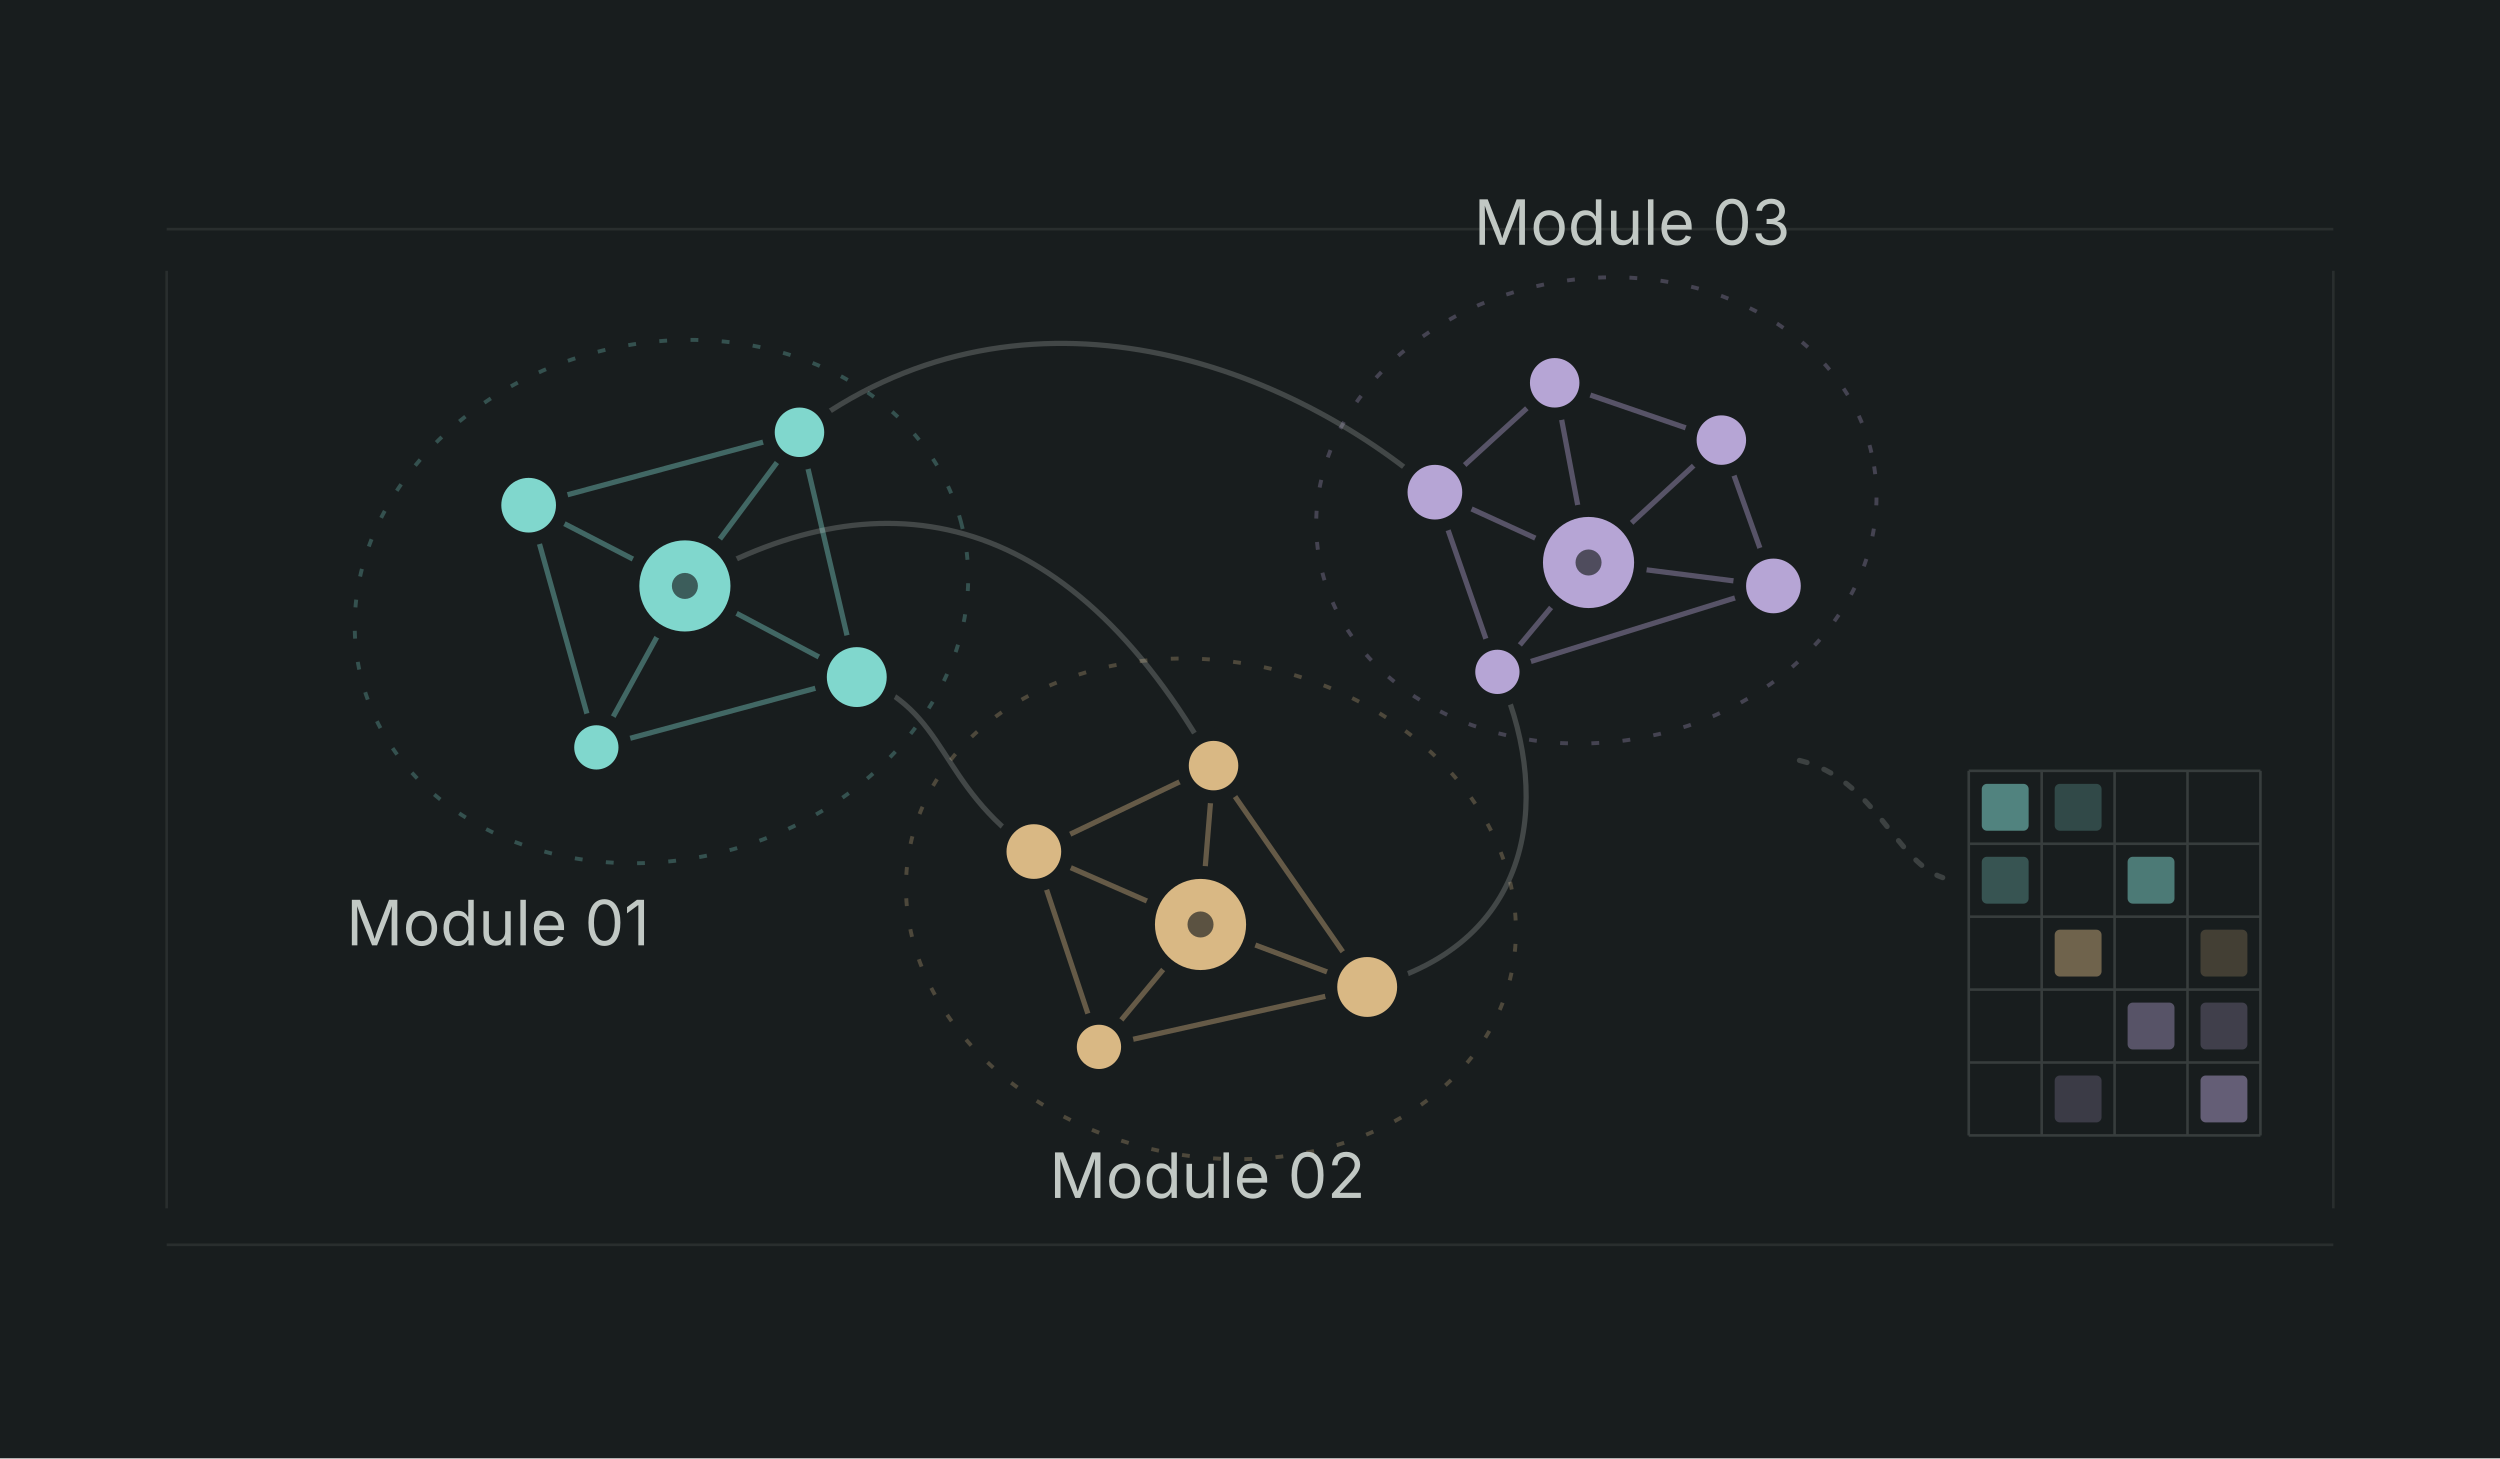
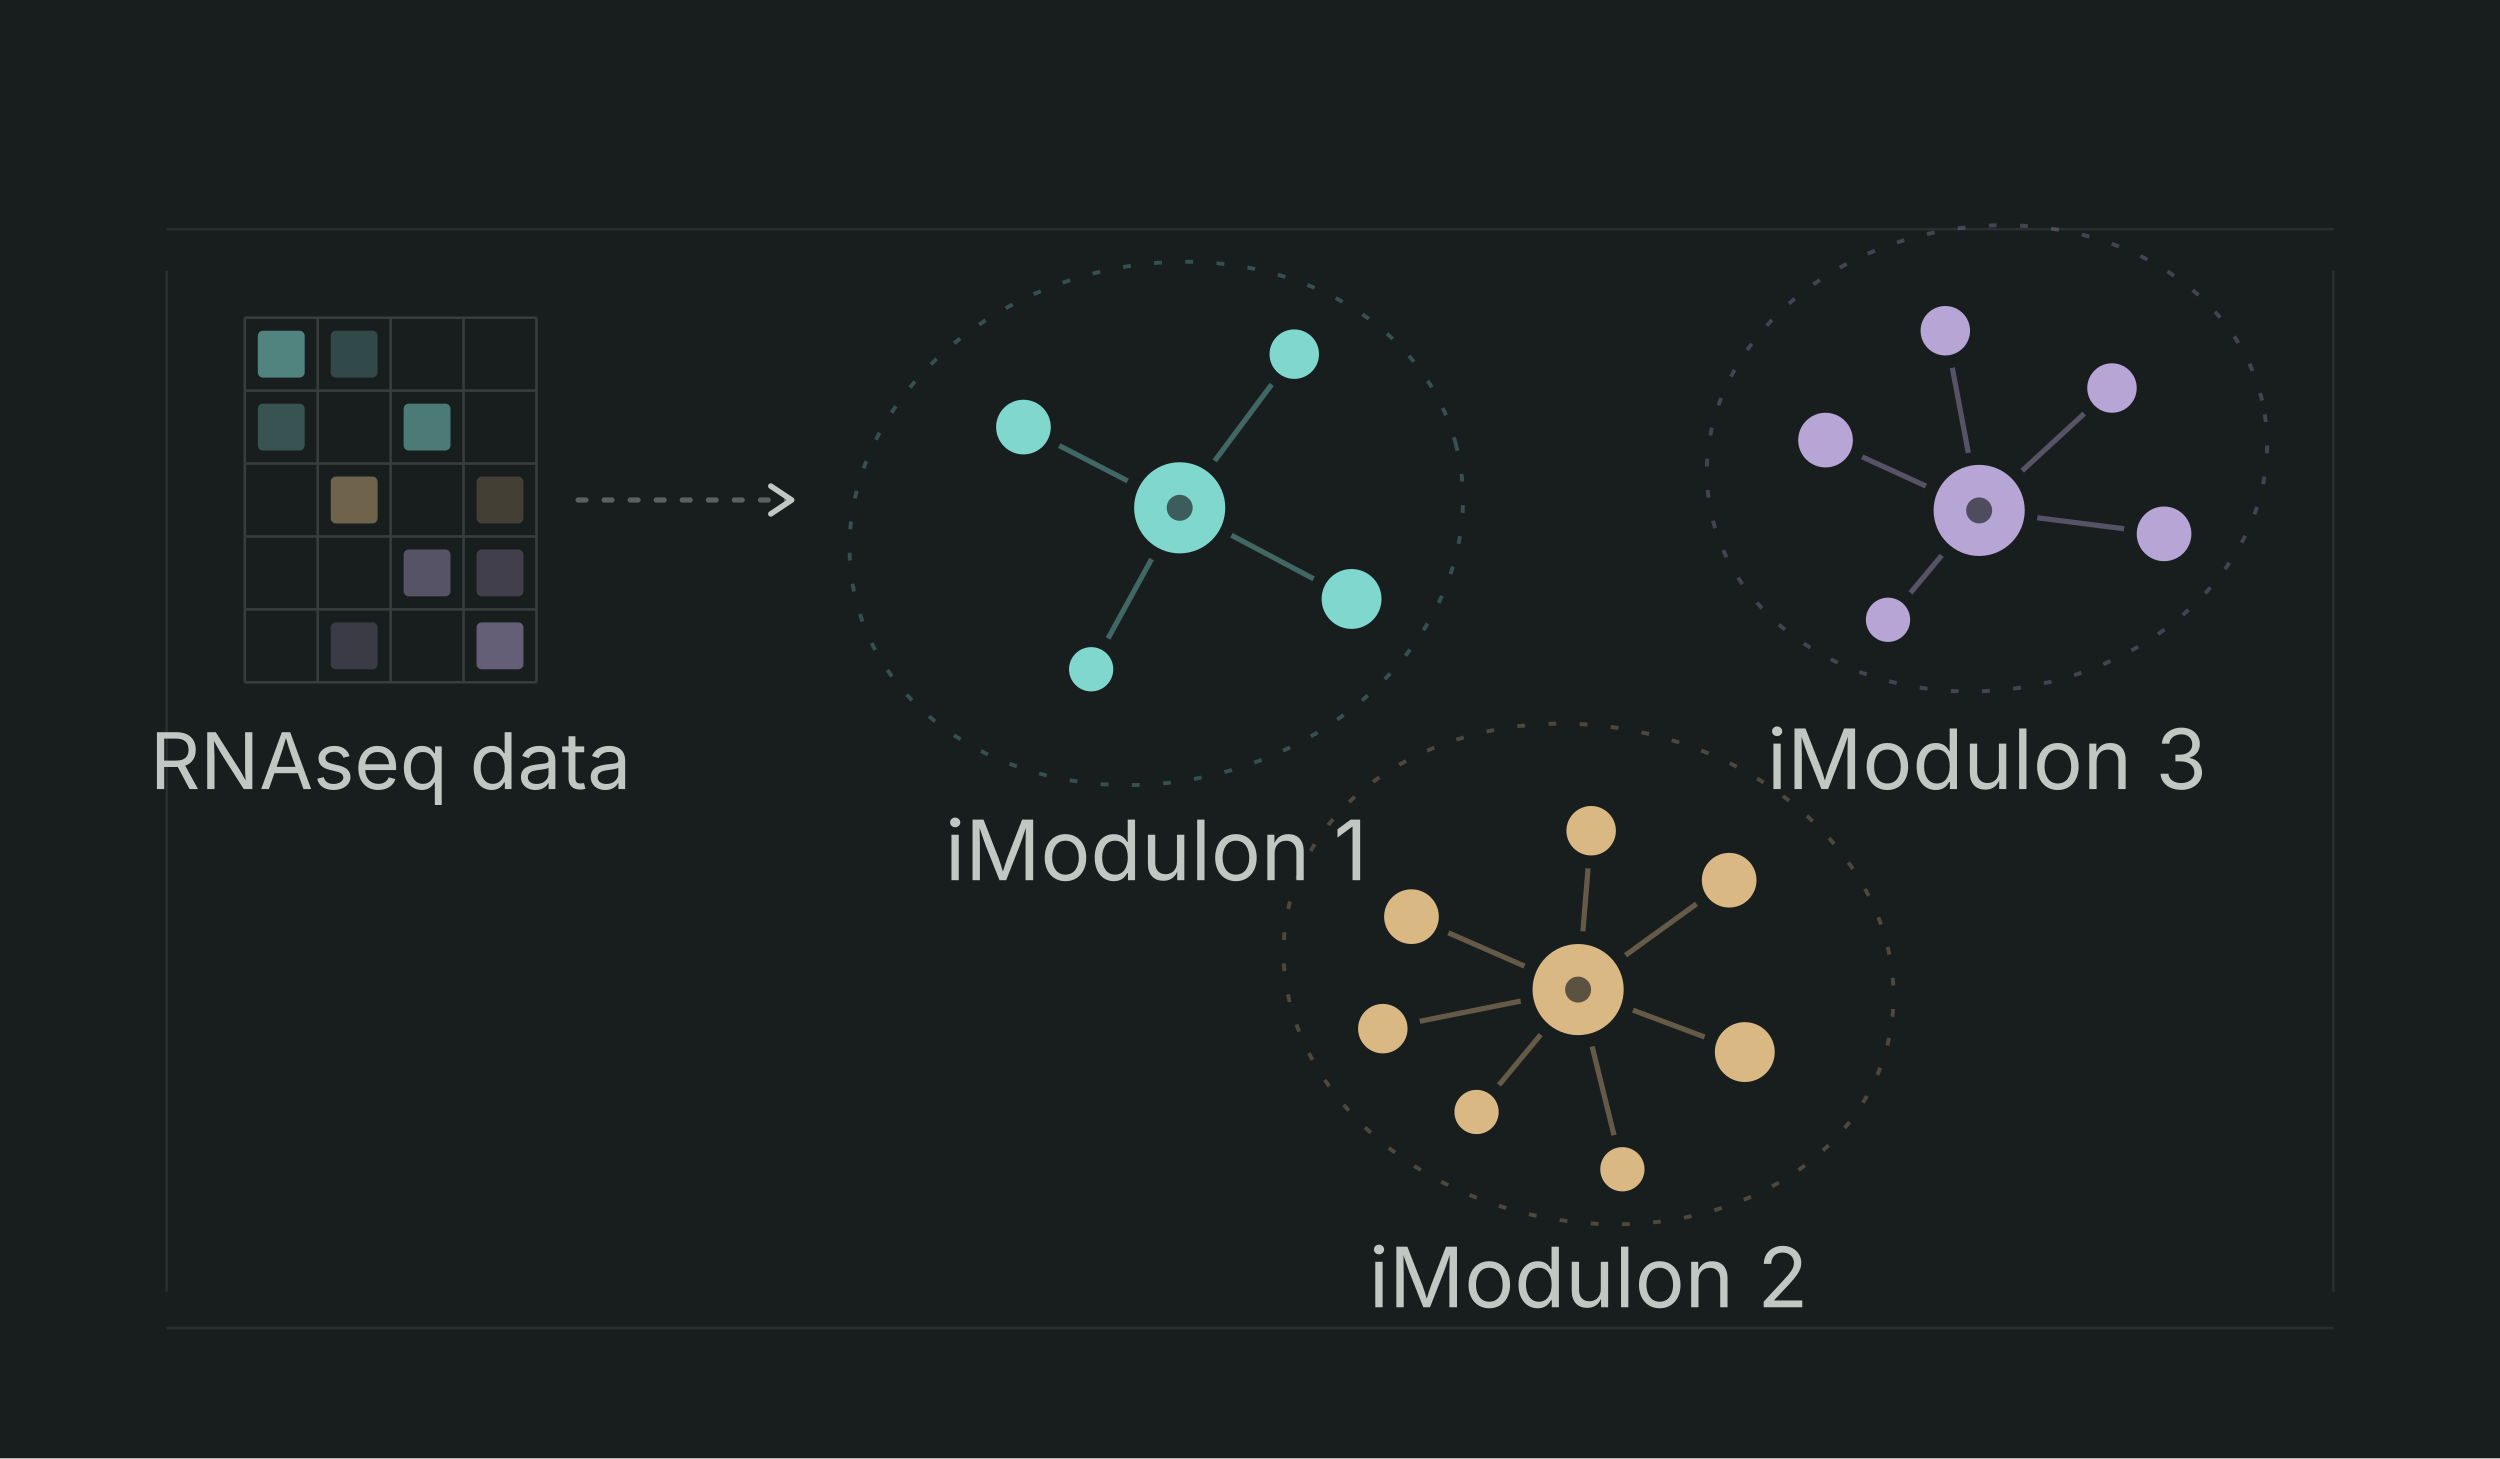
<svg xmlns="http://www.w3.org/2000/svg" width="960" height="560" viewBox="0 0 960 560" role="img" aria-labelledby="title description">
+   <defs>
+     <marker id="decomposition-arrow" viewBox="0 0 12 12" refX="8" refY="6" markerWidth="8" markerHeight="8" orient="auto">
+       <path d="M2 2 8 6 2 10" fill="none" stroke="#c1c8c4" stroke-width="1.6" stroke-dasharray="none" stroke-linecap="round" stroke-linejoin="round" />
+     </marker>
+   </defs>
  <rect width="960" height="560" fill="#181d1e" />
  <g fill="none" stroke="#eff1ec" stroke-opacity=".08" stroke-width="1">
-     <path d="M64 88H896M64 478H896M64 104V464M896 104V464" />
+     <path d="M64 88H896M64 510H896M64 104V496M896 104V496" />
  </g>
-   <g fill="none" stroke-width="1.5" stroke-dasharray="3 9">
-     <ellipse cx="254" cy="231" rx="119" ry="99" transform="rotate(-15 254 231)" stroke="#80d7cd" stroke-opacity=".28" />
-     <ellipse cx="465" cy="349" rx="118" ry="95" transform="rotate(12 465 349)" stroke="#d9b884" stroke-opacity=".28" />
-     <ellipse cx="613" cy="196" rx="108" ry="89" transform="rotate(-9 613 196)" stroke="#b6a5d5" stroke-opacity=".28" />
-   </g>
-   <g fill="none" stroke-linecap="round" stroke-width="2">
-     <path d="M203 194 263 225 229 287 203 194 307 166 263 225 329 260 229 287M307 166 329 260" stroke="#80d7cd" stroke-opacity=".40" />
-     <path d="M397 327 461 355 466 294 397 327 422 402 461 355 525 379 466 294M422 402 525 379" stroke="#d9b884" stroke-opacity=".40" />
-     <path d="M551 189 610 216 597 147 551 189 575 258 610 216 661 169 597 147M610 216 681 225 661 169M575 258 681 225" stroke="#b6a5d5" stroke-opacity=".40" />
-     <path d="M329 260C365 273 359 301 397 327M307 166C390 103 491 137 551 189M525 379C593 362 595 301 575 258M263 225C336 182 409 192 466 294" stroke="#eff1ec" stroke-opacity=".20" />
-     <path d="M691 292C720 299 728 331 746 337" stroke="#eff1ec" stroke-opacity=".17" stroke-dasharray="3 7" />
-   </g>
-   <g fill="#80d7cd" stroke="#181d1e" stroke-width="5">
-     <circle cx="203" cy="194" r="13" />
-     <circle cx="263" cy="225" r="20" />
-     <circle cx="307" cy="166" r="12" />
-     <circle cx="329" cy="260" r="14" />
-     <circle cx="229" cy="287" r="11" />
-   </g>
-   <g fill="#d9b884" stroke="#181d1e" stroke-width="5">
-     <circle cx="397" cy="327" r="13" />
-     <circle cx="461" cy="355" r="20" />
-     <circle cx="466" cy="294" r="12" />
-     <circle cx="422" cy="402" r="11" />
-     <circle cx="525" cy="379" r="14" />
-   </g>
-   <g fill="#b6a5d5" stroke="#181d1e" stroke-width="5">
-     <circle cx="551" cy="189" r="13" />
-     <circle cx="610" cy="216" r="20" />
-     <circle cx="597" cy="147" r="12" />
-     <circle cx="575" cy="258" r="11" />
-     <circle cx="661" cy="169" r="12" />
-     <circle cx="681" cy="225" r="13" />
-   </g>
-   <g fill="#181d1e" fill-opacity=".65">
-     <circle cx="263" cy="225" r="5" />
-     <circle cx="461" cy="355" r="5" />
-     <circle cx="610" cy="216" r="5" />
-   </g>
-   <g font-family="system-ui, -apple-system, BlinkMacSystemFont, 'Segoe UI', sans-serif" fill="#c1c8c4" font-size="24">
-     <text x="133" y="363">Module 01</text>
-     <text x="403" y="460">Module 02</text>
-     <text x="566" y="94">Module 03</text>
-   </g>
-   <g transform="translate(756 296)">
+   <path d="M222 192H304" fill="none" stroke="#c1c8c4" stroke-opacity=".40" stroke-width="2" stroke-linecap="round" stroke-dasharray="3 7" marker-end="url(#decomposition-arrow)" />
+   <g transform="translate(94 122)">
    <g fill="none" stroke="#eff1ec" stroke-opacity=".15" stroke-width="1">
      <path d="M0 0H112M0 28H112M0 56H112M0 84H112M0 112H112M0 140H112M0 0V140M28 0V140M56 0V140M84 0V140M112 0V140" />
    </g>
    <g fill="#80d7cd">
      <rect x="5" y="5" width="18" height="18" rx="2" opacity=".55" />
      <rect x="33" y="5" width="18" height="18" rx="2" opacity=".24" />
      <rect x="5" y="33" width="18" height="18" rx="2" opacity=".30" />
      <rect x="61" y="33" width="18" height="18" rx="2" opacity=".50" />
    </g>
    <g fill="#d9b884">
      <rect x="33" y="61" width="18" height="18" rx="2" opacity=".45" />
      <rect x="89" y="61" width="18" height="18" rx="2" opacity=".22" />
    </g>
    <g fill="#b6a5d5">
      <rect x="61" y="89" width="18" height="18" rx="2" opacity=".40" />
      <rect x="89" y="89" width="18" height="18" rx="2" opacity=".25" />
      <rect x="33" y="117" width="18" height="18" rx="2" opacity=".22" />
      <rect x="89" y="117" width="18" height="18" rx="2" opacity=".48" />
    </g>
  </g>
+   <g transform="translate(190 -30)">
+     <ellipse cx="254" cy="231" rx="119" ry="99" transform="rotate(-15 254 231)" fill="none" stroke="#80d7cd" stroke-opacity=".28" stroke-width="1.5" stroke-dasharray="3 9" />
+     <path d="M263 225 203 194M263 225 307 166M263 225 329 260M263 225 229 287" fill="none" stroke="#80d7cd" stroke-opacity=".40" stroke-width="2" stroke-linecap="round" />
+     <g fill="#80d7cd" stroke="#181d1e" stroke-width="5">
+       <circle cx="203" cy="194" r="13" />
+       <circle cx="263" cy="225" r="20" />
+       <circle cx="307" cy="166" r="12" />
+       <circle cx="329" cy="260" r="14" />
+       <circle cx="229" cy="287" r="11" />
+     </g>
+     <circle cx="263" cy="225" r="5" fill="#181d1e" fill-opacity=".65" />
+   </g>
+   <g transform="translate(145 25)">
+     <ellipse cx="465" cy="349" rx="118" ry="95" transform="rotate(12 465 349)" fill="none" stroke="#d9b884" stroke-opacity=".28" stroke-width="1.5" stroke-dasharray="3 9" />
+     <path d="M461 355 397 327M461 355 466 294M461 355 422 402M461 355 525 379M461 355 519 313M461 355 386 370M461 355 478 424" fill="none" stroke="#d9b884" stroke-opacity=".40" stroke-width="2" stroke-linecap="round" />
+     <g fill="#d9b884" stroke="#181d1e" stroke-width="5">
+       <circle cx="397" cy="327" r="13" />
+       <circle cx="461" cy="355" r="20" />
+       <circle cx="466" cy="294" r="12" />
+       <circle cx="422" cy="402" r="11" />
+       <circle cx="525" cy="379" r="14" />
+       <circle cx="519" cy="313" r="13" />
+       <circle cx="386" cy="370" r="12" />
+       <circle cx="478" cy="424" r="11" />
+     </g>
+     <circle cx="461" cy="355" r="5" fill="#181d1e" fill-opacity=".65" />
+   </g>
+   <g transform="translate(150 -20)">
+     <ellipse cx="613" cy="196" rx="108" ry="89" transform="rotate(-9 613 196)" fill="none" stroke="#b6a5d5" stroke-opacity=".28" stroke-width="1.5" stroke-dasharray="3 9" />
+     <path d="M610 216 551 189M610 216 597 147M610 216 575 258M610 216 661 169M610 216 681 225" fill="none" stroke="#b6a5d5" stroke-opacity=".40" stroke-width="2" stroke-linecap="round" />
+     <g fill="#b6a5d5" stroke="#181d1e" stroke-width="5">
+       <circle cx="551" cy="189" r="13" />
+       <circle cx="610" cy="216" r="20" />
+       <circle cx="597" cy="147" r="12" />
+       <circle cx="575" cy="258" r="11" />
+       <circle cx="661" cy="169" r="12" />
+       <circle cx="681" cy="225" r="13" />
+     </g>
+     <circle cx="610" cy="216" r="5" fill="#181d1e" fill-opacity=".65" />
+   </g>
+   <g font-family="system-ui, -apple-system, BlinkMacSystemFont, 'Segoe UI', sans-serif" fill="#c1c8c4" font-size="32" text-anchor="middle">
+     <text x="150" y="303" font-size="30">RNAseq data</text>
+     <text x="444" y="338">iModulon 1</text>
+     <text x="610" y="502">iModulon 2</text>
+     <text x="763" y="303">iModulon 3</text>
+   </g>
</svg>
